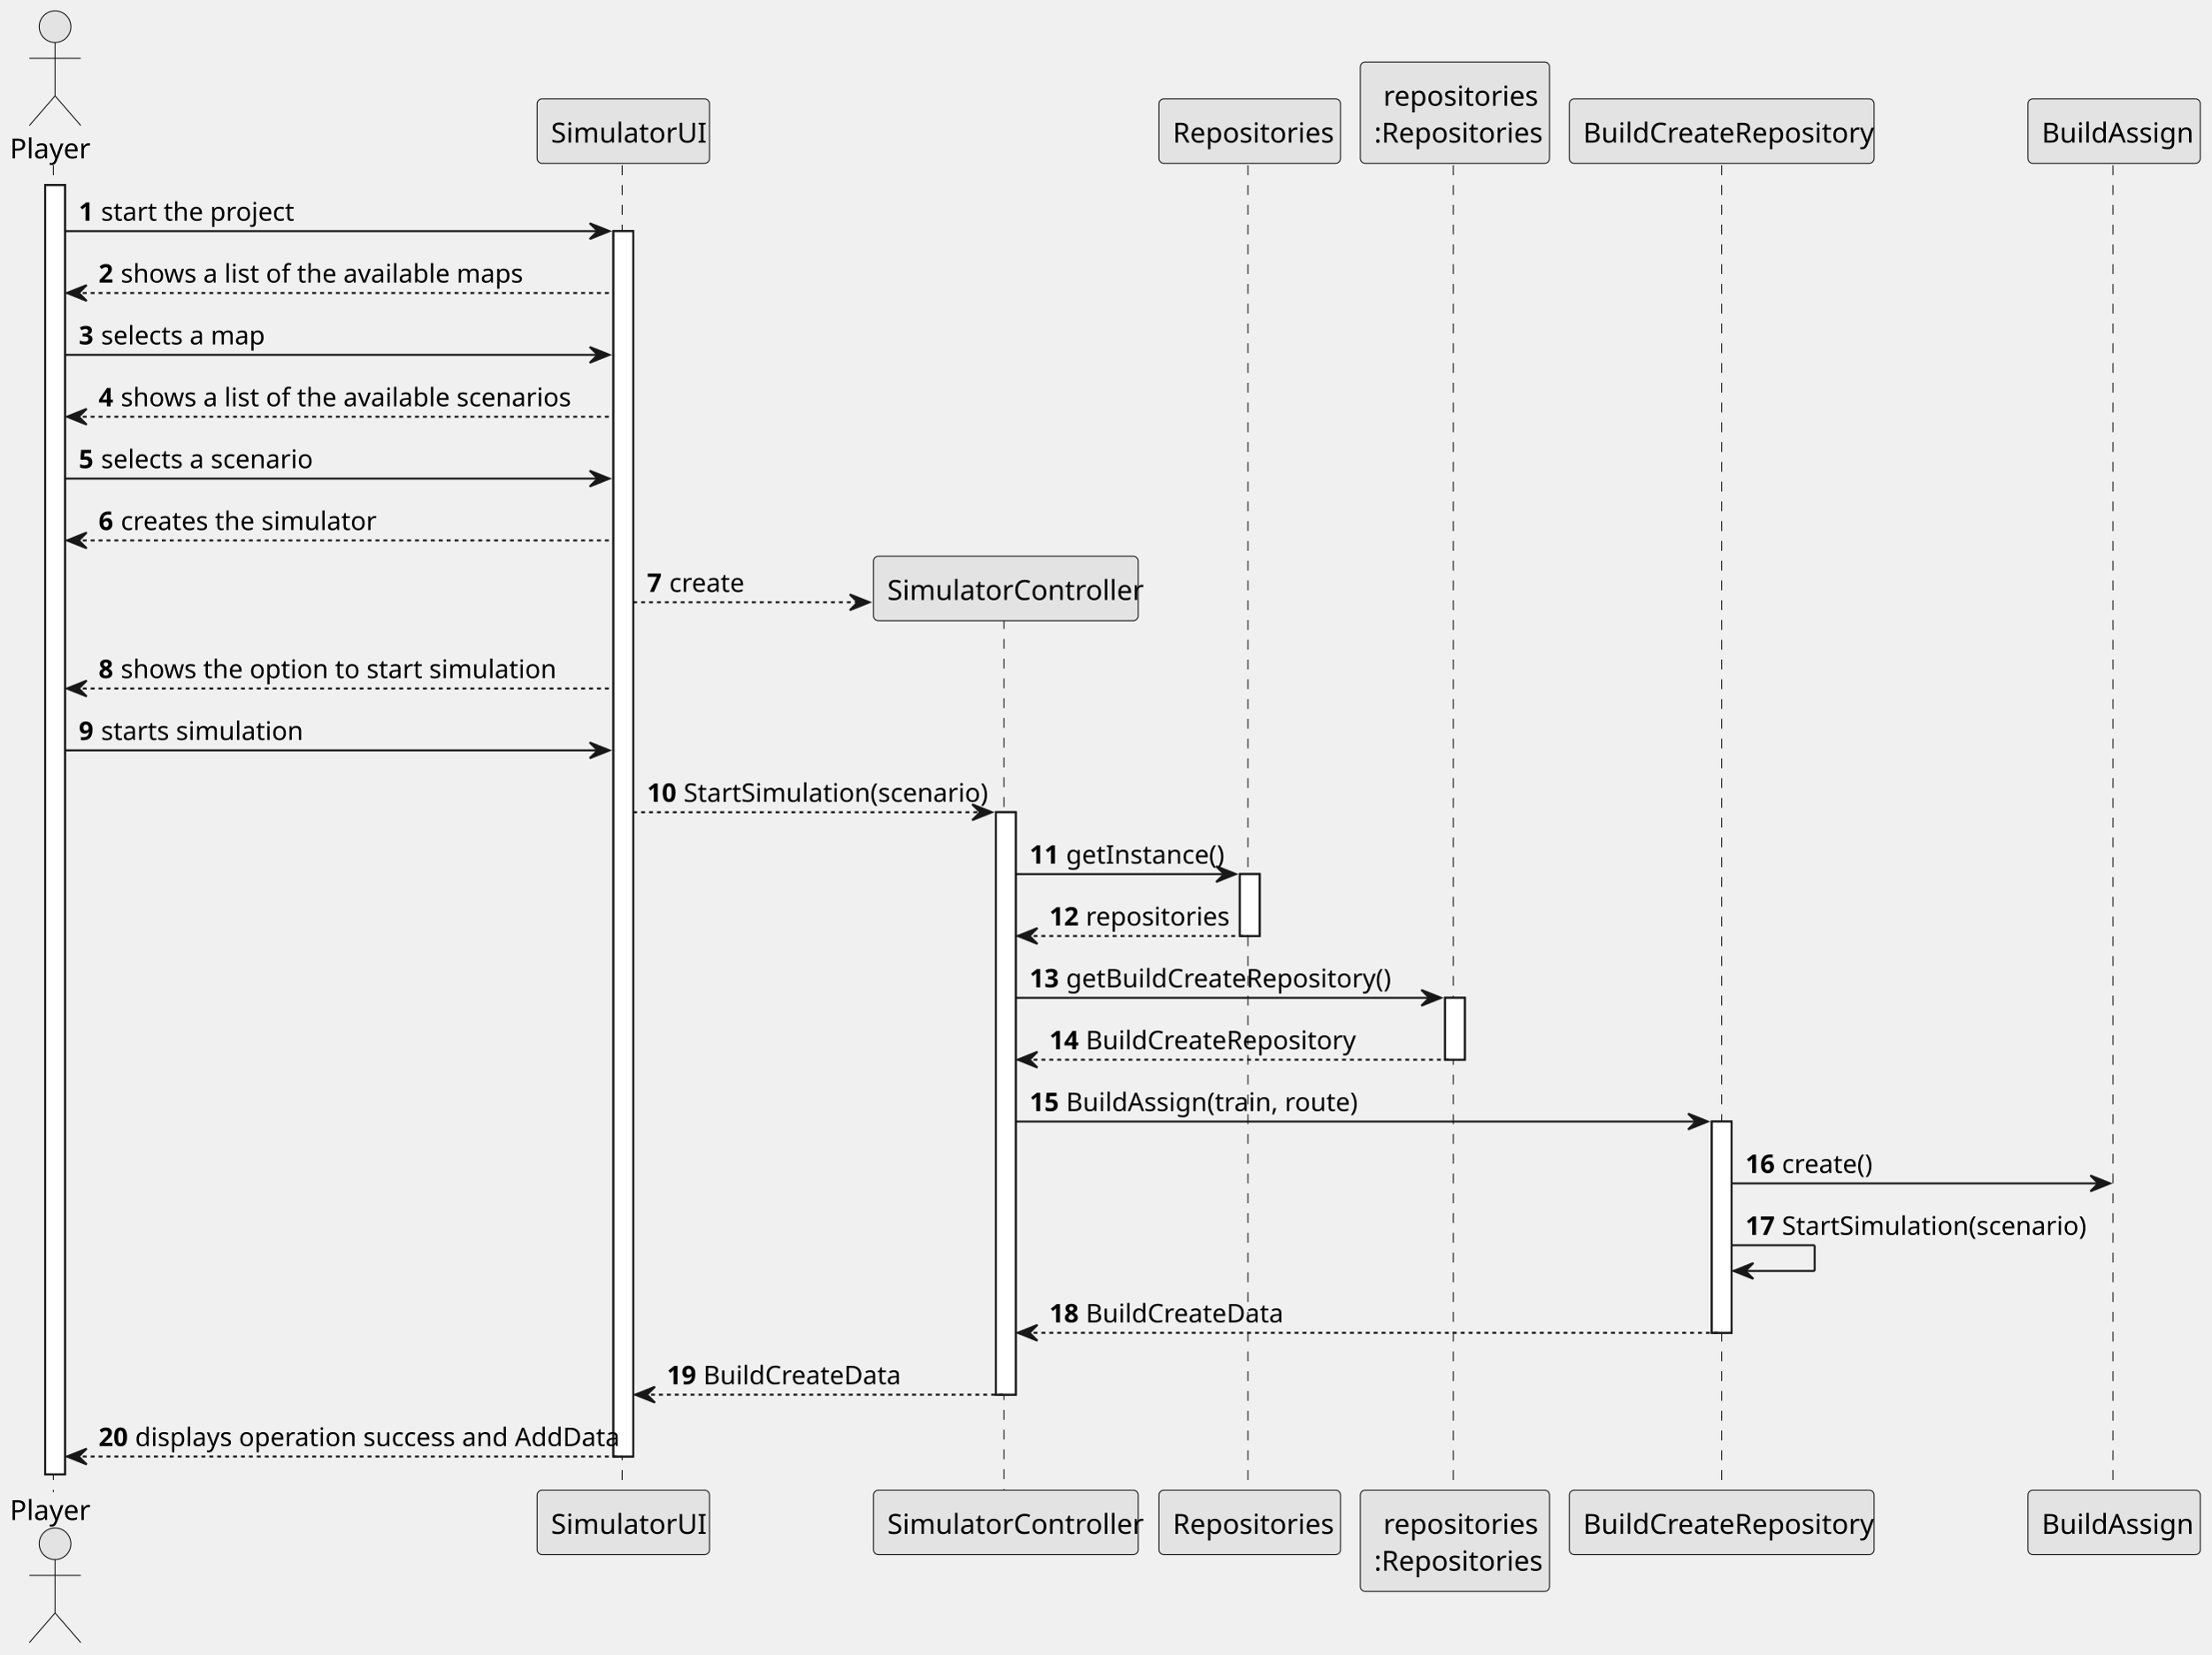
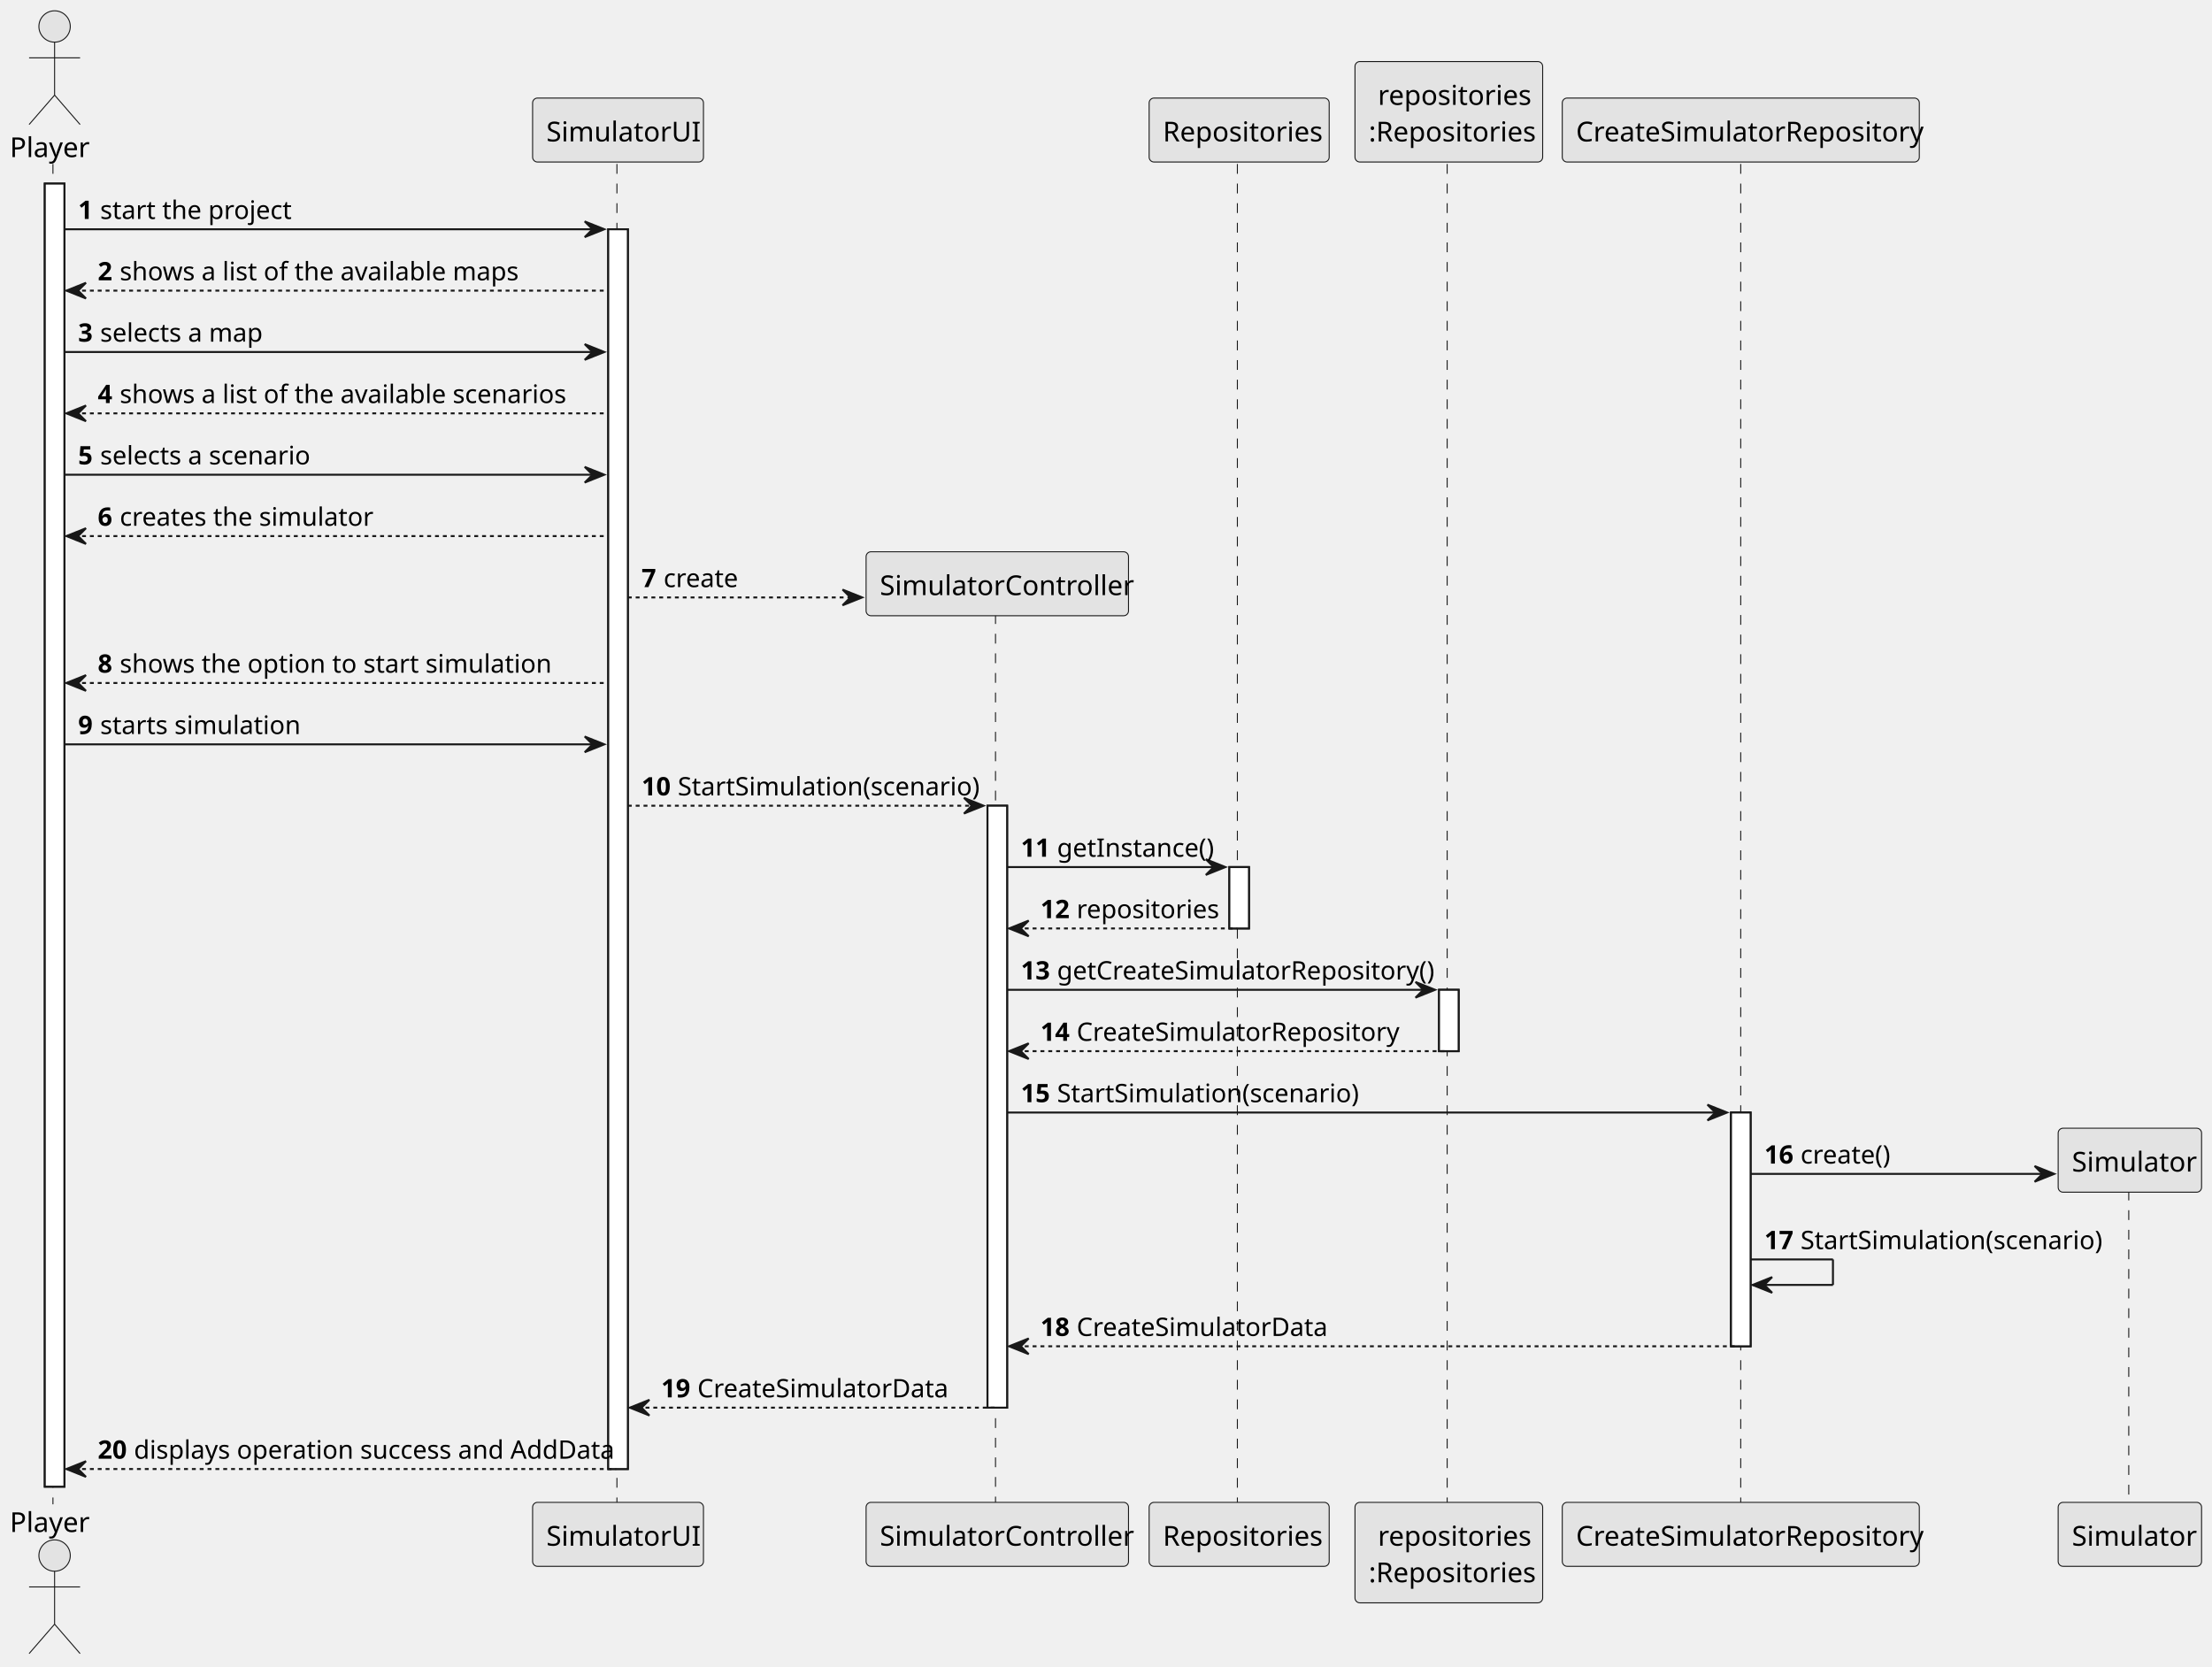
- <svg xmlns="http://www.w3.org/2000/svg" contentStyleType="text/css" height="837px" preserveAspectRatio="none" style="width:1118px;height:837px;background:#FFFFFF;" version="1.1" viewBox="0 0 1118 837" width="1118px" zoomAndPan="magnify">
+ <svg xmlns="http://www.w3.org/2000/svg" contentStyleType="text/css" height="850px" preserveAspectRatio="none" style="width:1128px;height:850px;background:#FFFFFF;" version="1.1" viewBox="0 0 1128 850" width="1128px" zoomAndPan="magnify">
  <defs />
  <g>
-     <rect fill="#FFFFFF" height="652.15" style="stroke:#181818;stroke-width:1.0;" width="10" x="22.841" y="93.621" />
-     <rect fill="#FFFFFF" height="619.859" style="stroke:#181818;stroke-width:1.0;" width="10" x="310.165" y="116.912" />
-     <rect fill="#FFFFFF" height="294.619" style="stroke:#181818;stroke-width:1.0;" width="10" x="503.57" y="410.861" />
+     <rect fill="#FFFFFF" height="664.481" style="stroke:#181818;stroke-width:1.0;" width="10" x="22.841" y="93.621" />
+     <rect fill="#FFFFFF" height="632.189" style="stroke:#181818;stroke-width:1.0;" width="10" x="310.165" y="116.912" />
+     <rect fill="#FFFFFF" height="306.949" style="stroke:#181818;stroke-width:1.0;" width="10" x="503.57" y="410.861" />
    <rect fill="#FFFFFF" height="31.291" style="stroke:#181818;stroke-width:1.0;" width="10" x="626.903" y="442.152" />
-     <rect fill="#FFFFFF" height="31.291" style="stroke:#181818;stroke-width:1.0;" width="10" x="730.662" y="504.734" />
-     <rect fill="#FFFFFF" height="106.873" style="stroke:#181818;stroke-width:1.0;" width="10" x="865.547" y="567.316" />
-     <line style="stroke:#181818;stroke-width:0.5;stroke-dasharray:5.0,5.0;" x1="27" x2="27" y1="83.621" y2="754.771" />
-     <line style="stroke:#181818;stroke-width:0.5;stroke-dasharray:5.0,5.0;" x1="314.599" x2="314.599" y1="83.621" y2="754.771" />
-     <line style="stroke:#181818;stroke-width:0.5;stroke-dasharray:5.0,5.0;" x1="507.66" x2="507.66" y1="313.178" y2="754.771" />
-     <line style="stroke:#181818;stroke-width:0.5;stroke-dasharray:5.0,5.0;" x1="630.997" x2="630.997" y1="83.621" y2="754.771" />
-     <line style="stroke:#181818;stroke-width:0.5;stroke-dasharray:5.0,5.0;" x1="734.81" x2="734.81" y1="83.621" y2="754.771" />
-     <line style="stroke:#181818;stroke-width:0.5;stroke-dasharray:5.0,5.0;" x1="870.513" x2="870.513" y1="83.621" y2="754.771" />
-     <line style="stroke:#181818;stroke-width:0.5;stroke-dasharray:5.0,5.0;" x1="1068.377" x2="1068.377" y1="83.621" y2="754.771" />
+     <rect fill="#FFFFFF" height="31.291" style="stroke:#181818;stroke-width:1.0;" width="10" x="733.823" y="504.734" />
+     <rect fill="#FFFFFF" height="119.203" style="stroke:#181818;stroke-width:1.0;" width="10" x="882.709" y="567.316" />
+     <line style="stroke:#181818;stroke-width:0.5;stroke-dasharray:5.0,5.0;" x1="27" x2="27" y1="83.621" y2="767.102" />
+     <line style="stroke:#181818;stroke-width:0.5;stroke-dasharray:5.0,5.0;" x1="314.599" x2="314.599" y1="83.621" y2="767.102" />
+     <line style="stroke:#181818;stroke-width:0.5;stroke-dasharray:5.0,5.0;" x1="507.66" x2="507.66" y1="313.178" y2="767.102" />
+     <line style="stroke:#181818;stroke-width:0.5;stroke-dasharray:5.0,5.0;" x1="630.997" x2="630.997" y1="83.621" y2="767.102" />
+     <line style="stroke:#181818;stroke-width:0.5;stroke-dasharray:5.0,5.0;" x1="737.972" x2="737.972" y1="83.621" y2="767.102" />
+     <line style="stroke:#181818;stroke-width:0.5;stroke-dasharray:5.0,5.0;" x1="887.675" x2="887.675" y1="83.621" y2="767.102" />
+     <line style="stroke:#181818;stroke-width:0.5;stroke-dasharray:5.0,5.0;" x1="1085.549" x2="1085.549" y1="607.127" y2="767.102" />
    <text fill="#000000" font-family="sans-serif" font-size="14" lengthAdjust="spacing" textLength="39.683" x="5" y="80.107">Player</text>
    <ellipse cx="27.841" cy="13.5" fill="#E3E3E3" rx="8" ry="8" style="stroke:#181818;stroke-width:0.5;" />
    <path d="M27.841,21.5 L27.841,48.5 M14.841,29.5 L40.841,29.5 M27.841,48.5 L14.841,63.5 M27.841,48.5 L40.841,63.5 " fill="none" style="stroke:#181818;stroke-width:0.5;" />
-     <text fill="#000000" font-family="sans-serif" font-size="14" lengthAdjust="spacing" textLength="39.683" x="5" y="768.879">Player</text>
-     <ellipse cx="27.841" cy="780.893" fill="#E3E3E3" rx="8" ry="8" style="stroke:#181818;stroke-width:0.5;" />
-     <path d="M27.841,788.893 L27.841,815.893 M14.841,796.893 L40.841,796.893 M27.841,815.893 L14.841,830.893 M27.841,815.893 L40.841,830.893 " fill="none" style="stroke:#181818;stroke-width:0.5;" />
+     <text fill="#000000" font-family="sans-serif" font-size="14" lengthAdjust="spacing" textLength="39.683" x="5" y="781.209">Player</text>
+     <ellipse cx="27.841" cy="793.223" fill="#E3E3E3" rx="8" ry="8" style="stroke:#181818;stroke-width:0.5;" />
+     <path d="M27.841,801.223 L27.841,828.223 M14.841,809.223 L40.841,809.223 M27.841,828.223 L14.841,843.223 M27.841,828.223 L40.841,843.223 " fill="none" style="stroke:#181818;stroke-width:0.5;" />
    <rect fill="#E3E3E3" height="32.621" rx="2.5" ry="2.5" style="stroke:#181818;stroke-width:0.5;" width="87.131" x="271.599" y="50" />
    <text fill="#000000" font-family="sans-serif" font-size="14" lengthAdjust="spacing" textLength="73.131" x="278.599" y="72.107">SimulatorUI</text>
-     <rect fill="#E3E3E3" height="32.621" rx="2.5" ry="2.5" style="stroke:#181818;stroke-width:0.5;" width="87.131" x="271.599" y="753.771" />
-     <text fill="#000000" font-family="sans-serif" font-size="14" lengthAdjust="spacing" textLength="73.131" x="278.599" y="775.879">SimulatorUI</text>
-     <rect fill="#E3E3E3" height="32.621" rx="2.5" ry="2.5" style="stroke:#181818;stroke-width:0.5;" width="133.82" x="441.66" y="753.771" />
-     <text fill="#000000" font-family="sans-serif" font-size="14" lengthAdjust="spacing" textLength="119.82" x="448.66" y="775.879">SimulatorController</text>
+     <rect fill="#E3E3E3" height="32.621" rx="2.5" ry="2.5" style="stroke:#181818;stroke-width:0.5;" width="87.131" x="271.599" y="766.102" />
+     <text fill="#000000" font-family="sans-serif" font-size="14" lengthAdjust="spacing" textLength="73.131" x="278.599" y="788.209">SimulatorUI</text>
+     <rect fill="#E3E3E3" height="32.621" rx="2.5" ry="2.5" style="stroke:#181818;stroke-width:0.5;" width="133.82" x="441.66" y="766.102" />
+     <text fill="#000000" font-family="sans-serif" font-size="14" lengthAdjust="spacing" textLength="119.82" x="448.66" y="788.209">SimulatorController</text>
    <rect fill="#E3E3E3" height="32.621" rx="2.5" ry="2.5" style="stroke:#181818;stroke-width:0.5;" width="91.814" x="585.997" y="50" />
    <text fill="#000000" font-family="sans-serif" font-size="14" lengthAdjust="spacing" textLength="77.814" x="592.997" y="72.107">Repositories</text>
-     <rect fill="#E3E3E3" height="32.621" rx="2.5" ry="2.5" style="stroke:#181818;stroke-width:0.5;" width="91.814" x="585.997" y="753.771" />
-     <text fill="#000000" font-family="sans-serif" font-size="14" lengthAdjust="spacing" textLength="77.814" x="592.997" y="775.879">Repositories</text>
-     <rect fill="#E3E3E3" height="51.242" rx="2.5" ry="2.5" style="stroke:#181818;stroke-width:0.5;" width="95.703" x="687.81" y="31.379" />
-     <text fill="#000000" font-family="sans-serif" font-size="14" lengthAdjust="spacing" textLength="72.365" x="699.479" y="53.486">repositories</text>
-     <text fill="#000000" font-family="sans-serif" font-size="14" lengthAdjust="spacing" textLength="81.703" x="694.81" y="72.107">:Repositories</text>
-     <rect fill="#E3E3E3" height="51.242" rx="2.5" ry="2.5" style="stroke:#181818;stroke-width:0.5;" width="95.703" x="687.81" y="753.771" />
-     <text fill="#000000" font-family="sans-serif" font-size="14" lengthAdjust="spacing" textLength="72.365" x="699.479" y="775.879">repositories</text>
-     <text fill="#000000" font-family="sans-serif" font-size="14" lengthAdjust="spacing" textLength="81.703" x="694.81" y="794.5">:Repositories</text>
-     <rect fill="#E3E3E3" height="32.621" rx="2.5" ry="2.5" style="stroke:#181818;stroke-width:0.5;" width="154.068" x="793.513" y="50" />
-     <text fill="#000000" font-family="sans-serif" font-size="14" lengthAdjust="spacing" textLength="140.068" x="800.513" y="72.107">BuildCreateRepository</text>
-     <rect fill="#E3E3E3" height="32.621" rx="2.5" ry="2.5" style="stroke:#181818;stroke-width:0.5;" width="154.068" x="793.513" y="753.771" />
-     <text fill="#000000" font-family="sans-serif" font-size="14" lengthAdjust="spacing" textLength="140.068" x="800.513" y="775.879">BuildCreateRepository</text>
-     <rect fill="#E3E3E3" height="32.621" rx="2.5" ry="2.5" style="stroke:#181818;stroke-width:0.5;" width="87.151" x="1025.377" y="50" />
-     <text fill="#000000" font-family="sans-serif" font-size="14" lengthAdjust="spacing" textLength="73.151" x="1032.377" y="72.107">BuildAssign</text>
-     <rect fill="#E3E3E3" height="32.621" rx="2.5" ry="2.5" style="stroke:#181818;stroke-width:0.5;" width="87.151" x="1025.377" y="753.771" />
-     <text fill="#000000" font-family="sans-serif" font-size="14" lengthAdjust="spacing" textLength="73.151" x="1032.377" y="775.879">BuildAssign</text>
-     <rect fill="#FFFFFF" height="652.15" style="stroke:#181818;stroke-width:1.0;" width="10" x="22.841" y="93.621" />
-     <rect fill="#FFFFFF" height="619.859" style="stroke:#181818;stroke-width:1.0;" width="10" x="310.165" y="116.912" />
-     <rect fill="#FFFFFF" height="294.619" style="stroke:#181818;stroke-width:1.0;" width="10" x="503.57" y="410.861" />
+     <rect fill="#E3E3E3" height="32.621" rx="2.5" ry="2.5" style="stroke:#181818;stroke-width:0.5;" width="91.814" x="585.997" y="766.102" />
+     <text fill="#000000" font-family="sans-serif" font-size="14" lengthAdjust="spacing" textLength="77.814" x="592.997" y="788.209">Repositories</text>
+     <rect fill="#E3E3E3" height="51.242" rx="2.5" ry="2.5" style="stroke:#181818;stroke-width:0.5;" width="95.703" x="690.972" y="31.379" />
+     <text fill="#000000" font-family="sans-serif" font-size="14" lengthAdjust="spacing" textLength="72.365" x="702.641" y="53.486">repositories</text>
+     <text fill="#000000" font-family="sans-serif" font-size="14" lengthAdjust="spacing" textLength="81.703" x="697.972" y="72.107">:Repositories</text>
+     <rect fill="#E3E3E3" height="51.242" rx="2.5" ry="2.5" style="stroke:#181818;stroke-width:0.5;" width="95.703" x="690.972" y="766.102" />
+     <text fill="#000000" font-family="sans-serif" font-size="14" lengthAdjust="spacing" textLength="72.365" x="702.641" y="788.209">repositories</text>
+     <text fill="#000000" font-family="sans-serif" font-size="14" lengthAdjust="spacing" textLength="81.703" x="697.972" y="806.83">:Repositories</text>
+     <rect fill="#E3E3E3" height="32.621" rx="2.5" ry="2.5" style="stroke:#181818;stroke-width:0.5;" width="182.068" x="796.675" y="50" />
+     <text fill="#000000" font-family="sans-serif" font-size="14" lengthAdjust="spacing" textLength="168.068" x="803.675" y="72.107">CreateSimulatorRepository</text>
+     <rect fill="#E3E3E3" height="32.621" rx="2.5" ry="2.5" style="stroke:#181818;stroke-width:0.5;" width="182.068" x="796.675" y="766.102" />
+     <text fill="#000000" font-family="sans-serif" font-size="14" lengthAdjust="spacing" textLength="168.068" x="803.675" y="788.209">CreateSimulatorRepository</text>
+     <rect fill="#E3E3E3" height="32.621" rx="2.5" ry="2.5" style="stroke:#181818;stroke-width:0.5;" width="73.131" x="1049.549" y="766.102" />
+     <text fill="#000000" font-family="sans-serif" font-size="14" lengthAdjust="spacing" textLength="59.131" x="1056.549" y="788.209">Simulator</text>
+     <rect fill="#FFFFFF" height="664.481" style="stroke:#181818;stroke-width:1.0;" width="10" x="22.841" y="93.621" />
+     <rect fill="#FFFFFF" height="632.189" style="stroke:#181818;stroke-width:1.0;" width="10" x="310.165" y="116.912" />
+     <rect fill="#FFFFFF" height="306.949" style="stroke:#181818;stroke-width:1.0;" width="10" x="503.57" y="410.861" />
    <rect fill="#FFFFFF" height="31.291" style="stroke:#181818;stroke-width:1.0;" width="10" x="626.903" y="442.152" />
-     <rect fill="#FFFFFF" height="31.291" style="stroke:#181818;stroke-width:1.0;" width="10" x="730.662" y="504.734" />
-     <rect fill="#FFFFFF" height="106.873" style="stroke:#181818;stroke-width:1.0;" width="10" x="865.547" y="567.316" />
+     <rect fill="#FFFFFF" height="31.291" style="stroke:#181818;stroke-width:1.0;" width="10" x="733.823" y="504.734" />
+     <rect fill="#FFFFFF" height="119.203" style="stroke:#181818;stroke-width:1.0;" width="10" x="882.709" y="567.316" />
    <polygon fill="#181818" points="298.165,112.912,308.165,116.912,298.165,120.912,302.165,116.912" style="stroke:#181818;stroke-width:1.0;" />
    <line style="stroke:#181818;stroke-width:1.0;" x1="32.841" x2="304.165" y1="116.912" y2="116.912" />
    <text fill="#000000" font-family="sans-serif" font-size="13" font-weight="bold" lengthAdjust="spacing" textLength="7.23" x="39.841" y="111.649">1</text>
    <text fill="#000000" font-family="sans-serif" font-size="13" lengthAdjust="spacing" textLength="89.597" x="51.071" y="111.649">start the project</text>
    <polygon fill="#181818" points="43.841,144.203,33.841,148.203,43.841,152.203,39.841,148.203" style="stroke:#181818;stroke-width:1.0;" />
    <line style="stroke:#181818;stroke-width:1.0;stroke-dasharray:2.0,2.0;" x1="37.841" x2="309.165" y1="148.203" y2="148.203" />
    <text fill="#000000" font-family="sans-serif" font-size="13" font-weight="bold" lengthAdjust="spacing" textLength="7.23" x="49.841" y="142.94">2</text>
    <text fill="#000000" font-family="sans-serif" font-size="13" lengthAdjust="spacing" textLength="193.654" x="61.071" y="142.94">shows a list of the available maps</text>
    <polygon fill="#181818" points="298.165,175.494,308.165,179.494,298.165,183.494,302.165,179.494" style="stroke:#181818;stroke-width:1.0;" />
    <line style="stroke:#181818;stroke-width:1.0;" x1="32.841" x2="304.165" y1="179.494" y2="179.494" />
    <text fill="#000000" font-family="sans-serif" font-size="13" font-weight="bold" lengthAdjust="spacing" textLength="7.23" x="39.841" y="174.231">3</text>
    <text fill="#000000" font-family="sans-serif" font-size="13" lengthAdjust="spacing" textLength="80.203" x="51.071" y="174.231">selects a map</text>
    <polygon fill="#181818" points="43.841,206.785,33.841,210.785,43.841,214.785,39.841,210.785" style="stroke:#181818;stroke-width:1.0;" />
    <line style="stroke:#181818;stroke-width:1.0;stroke-dasharray:2.0,2.0;" x1="37.841" x2="309.165" y1="210.785" y2="210.785" />
    <text fill="#000000" font-family="sans-serif" font-size="13" font-weight="bold" lengthAdjust="spacing" textLength="7.23" x="49.841" y="205.523">4</text>
    <text fill="#000000" font-family="sans-serif" font-size="13" lengthAdjust="spacing" textLength="217.502" x="61.071" y="205.523">shows a list of the available scenarios</text>
    <polygon fill="#181818" points="298.165,238.076,308.165,242.076,298.165,246.076,302.165,242.076" style="stroke:#181818;stroke-width:1.0;" />
    <line style="stroke:#181818;stroke-width:1.0;" x1="32.841" x2="304.165" y1="242.076" y2="242.076" />
    <text fill="#000000" font-family="sans-serif" font-size="13" font-weight="bold" lengthAdjust="spacing" textLength="7.23" x="39.841" y="236.814">5</text>
    <text fill="#000000" font-family="sans-serif" font-size="13" lengthAdjust="spacing" textLength="104.051" x="51.071" y="236.814">selects a scenario</text>
    <polygon fill="#181818" points="43.841,269.367,33.841,273.367,43.841,277.367,39.841,273.367" style="stroke:#181818;stroke-width:1.0;" />
    <line style="stroke:#181818;stroke-width:1.0;stroke-dasharray:2.0,2.0;" x1="37.841" x2="309.165" y1="273.367" y2="273.367" />
    <text fill="#000000" font-family="sans-serif" font-size="13" font-weight="bold" lengthAdjust="spacing" textLength="7.23" x="49.841" y="268.104">6</text>
    <text fill="#000000" font-family="sans-serif" font-size="13" lengthAdjust="spacing" textLength="120.663" x="61.071" y="268.104">creates the simulator</text>
    <polygon fill="#181818" points="429.66,300.658,439.66,304.658,429.66,308.658,433.66,304.658" style="stroke:#181818;stroke-width:1.0;" />
    <line style="stroke:#181818;stroke-width:1.0;stroke-dasharray:2.0,2.0;" x1="320.165" x2="435.66" y1="304.658" y2="304.658" />
    <text fill="#000000" font-family="sans-serif" font-size="13" font-weight="bold" lengthAdjust="spacing" textLength="7.23" x="327.165" y="299.396">7</text>
    <text fill="#000000" font-family="sans-serif" font-size="13" lengthAdjust="spacing" textLength="36.131" x="338.394" y="299.396">create</text>
    <rect fill="#E3E3E3" height="32.621" rx="2.5" ry="2.5" style="stroke:#181818;stroke-width:0.5;" width="133.82" x="441.66" y="281.367" />
    <text fill="#000000" font-family="sans-serif" font-size="14" lengthAdjust="spacing" textLength="119.82" x="448.66" y="303.475">SimulatorController</text>
    <polygon fill="#181818" points="43.841,344.279,33.841,348.279,43.841,352.279,39.841,348.279" style="stroke:#181818;stroke-width:1.0;" />
    <line style="stroke:#181818;stroke-width:1.0;stroke-dasharray:2.0,2.0;" x1="37.841" x2="309.165" y1="348.279" y2="348.279" />
    <text fill="#000000" font-family="sans-serif" font-size="13" font-weight="bold" lengthAdjust="spacing" textLength="7.23" x="49.841" y="343.017">8</text>
    <text fill="#000000" font-family="sans-serif" font-size="13" lengthAdjust="spacing" textLength="203.049" x="61.071" y="343.017">shows the option to start simulation</text>
    <polygon fill="#181818" points="298.165,375.57,308.165,379.57,298.165,383.57,302.165,379.57" style="stroke:#181818;stroke-width:1.0;" />
    <line style="stroke:#181818;stroke-width:1.0;" x1="32.841" x2="304.165" y1="379.57" y2="379.57" />
    <text fill="#000000" font-family="sans-serif" font-size="13" font-weight="bold" lengthAdjust="spacing" textLength="7.23" x="39.841" y="374.308">9</text>
    <text fill="#000000" font-family="sans-serif" font-size="13" lengthAdjust="spacing" textLength="93.92" x="51.071" y="374.308">starts simulation</text>
    <polygon fill="#181818" points="491.57,406.861,501.57,410.861,491.57,414.861,495.57,410.861" style="stroke:#181818;stroke-width:1.0;" />
    <line style="stroke:#181818;stroke-width:1.0;stroke-dasharray:2.0,2.0;" x1="320.165" x2="497.57" y1="410.861" y2="410.861" />
    <text fill="#000000" font-family="sans-serif" font-size="13" font-weight="bold" lengthAdjust="spacing" textLength="14.46" x="327.165" y="405.599">10</text>
    <text fill="#000000" font-family="sans-serif" font-size="13" lengthAdjust="spacing" textLength="145.945" x="345.625" y="405.599">StartSimulation(scenario)</text>
    <polygon fill="#181818" points="614.903,438.152,624.903,442.152,614.903,446.152,618.903,442.152" style="stroke:#181818;stroke-width:1.0;" />
    <line style="stroke:#181818;stroke-width:1.0;" x1="513.57" x2="620.903" y1="442.152" y2="442.152" />
    <text fill="#000000" font-family="sans-serif" font-size="13" font-weight="bold" lengthAdjust="spacing" textLength="14.46" x="520.57" y="436.89">11</text>
    <text fill="#000000" font-family="sans-serif" font-size="13" lengthAdjust="spacing" textLength="75.874" x="539.03" y="436.89">getInstance()</text>
    <polygon fill="#181818" points="524.57,469.443,514.57,473.443,524.57,477.443,520.57,473.443" style="stroke:#181818;stroke-width:1.0;" />
    <line style="stroke:#181818;stroke-width:1.0;stroke-dasharray:2.0,2.0;" x1="518.57" x2="630.903" y1="473.443" y2="473.443" />
    <text fill="#000000" font-family="sans-serif" font-size="13" font-weight="bold" lengthAdjust="spacing" textLength="14.46" x="530.57" y="468.181">12</text>
    <text fill="#000000" font-family="sans-serif" font-size="13" lengthAdjust="spacing" textLength="67.196" x="549.03" y="468.181">repositories</text>
-     <polygon fill="#181818" points="718.662,500.734,728.662,504.734,718.662,508.734,722.662,504.734" style="stroke:#181818;stroke-width:1.0;" />
-     <line style="stroke:#181818;stroke-width:1.0;" x1="513.57" x2="724.662" y1="504.734" y2="504.734" />
+     <polygon fill="#181818" points="721.823,500.734,731.823,504.734,721.823,508.734,725.823,504.734" style="stroke:#181818;stroke-width:1.0;" />
+     <line style="stroke:#181818;stroke-width:1.0;" x1="513.57" x2="727.823" y1="504.734" y2="504.734" />
    <text fill="#000000" font-family="sans-serif" font-size="13" font-weight="bold" lengthAdjust="spacing" textLength="14.46" x="520.57" y="499.472">13</text>
-     <text fill="#000000" font-family="sans-serif" font-size="13" lengthAdjust="spacing" textLength="156.793" x="539.03" y="499.472">getBuildCreateRepository()</text>
+     <text fill="#000000" font-family="sans-serif" font-size="13" lengthAdjust="spacing" textLength="182.793" x="539.03" y="499.472">getCreateSimulatorRepository()</text>
    <polygon fill="#181818" points="524.57,532.025,514.57,536.025,524.57,540.025,520.57,536.025" style="stroke:#181818;stroke-width:1.0;" />
-     <line style="stroke:#181818;stroke-width:1.0;stroke-dasharray:2.0,2.0;" x1="518.57" x2="734.662" y1="536.025" y2="536.025" />
+     <line style="stroke:#181818;stroke-width:1.0;stroke-dasharray:2.0,2.0;" x1="518.57" x2="737.823" y1="536.025" y2="536.025" />
    <text fill="#000000" font-family="sans-serif" font-size="13" font-weight="bold" lengthAdjust="spacing" textLength="14.46" x="530.57" y="530.763">14</text>
-     <text fill="#000000" font-family="sans-serif" font-size="13" lengthAdjust="spacing" textLength="130.064" x="549.03" y="530.763">BuildCreateRepository</text>
-     <polygon fill="#181818" points="853.547,563.316,863.547,567.316,853.547,571.316,857.547,567.316" style="stroke:#181818;stroke-width:1.0;" />
-     <line style="stroke:#181818;stroke-width:1.0;" x1="513.57" x2="859.547" y1="567.316" y2="567.316" />
+     <text fill="#000000" font-family="sans-serif" font-size="13" lengthAdjust="spacing" textLength="156.064" x="549.03" y="530.763">CreateSimulatorRepository</text>
+     <polygon fill="#181818" points="870.709,563.316,880.709,567.316,870.709,571.316,874.709,567.316" style="stroke:#181818;stroke-width:1.0;" />
+     <line style="stroke:#181818;stroke-width:1.0;" x1="513.57" x2="876.709" y1="567.316" y2="567.316" />
    <text fill="#000000" font-family="sans-serif" font-size="13" font-weight="bold" lengthAdjust="spacing" textLength="14.46" x="520.57" y="562.054">15</text>
-     <text fill="#000000" font-family="sans-serif" font-size="13" lengthAdjust="spacing" textLength="138.728" x="539.03" y="562.054">BuildAssign(train, route)</text>
-     <polygon fill="#181818" points="1056.953,594.607,1066.953,598.607,1056.953,602.607,1060.953,598.607" style="stroke:#181818;stroke-width:1.0;" />
-     <line style="stroke:#181818;stroke-width:1.0;" x1="875.547" x2="1062.953" y1="598.607" y2="598.607" />
-     <text fill="#000000" font-family="sans-serif" font-size="13" font-weight="bold" lengthAdjust="spacing" textLength="14.46" x="882.547" y="593.345">16</text>
-     <text fill="#000000" font-family="sans-serif" font-size="13" lengthAdjust="spacing" textLength="44.789" x="901.007" y="593.345">create()</text>
-     <line style="stroke:#181818;stroke-width:1.0;" x1="875.547" x2="917.547" y1="629.898" y2="629.898" />
-     <line style="stroke:#181818;stroke-width:1.0;" x1="917.547" x2="917.547" y1="629.898" y2="642.898" />
-     <line style="stroke:#181818;stroke-width:1.0;" x1="876.547" x2="917.547" y1="642.898" y2="642.898" />
-     <polygon fill="#181818" points="886.547,638.898,876.547,642.898,886.547,646.898,882.547,642.898" style="stroke:#181818;stroke-width:1.0;" />
-     <text fill="#000000" font-family="sans-serif" font-size="13" font-weight="bold" lengthAdjust="spacing" textLength="14.46" x="882.547" y="624.636">17</text>
-     <text fill="#000000" font-family="sans-serif" font-size="13" lengthAdjust="spacing" textLength="145.945" x="901.007" y="624.636">StartSimulation(scenario)</text>
-     <polygon fill="#181818" points="524.57,670.189,514.57,674.189,524.57,678.189,520.57,674.189" style="stroke:#181818;stroke-width:1.0;" />
-     <line style="stroke:#181818;stroke-width:1.0;stroke-dasharray:2.0,2.0;" x1="518.57" x2="869.547" y1="674.189" y2="674.189" />
-     <text fill="#000000" font-family="sans-serif" font-size="13" font-weight="bold" lengthAdjust="spacing" textLength="14.46" x="530.57" y="668.927">18</text>
-     <text fill="#000000" font-family="sans-serif" font-size="13" lengthAdjust="spacing" textLength="95.386" x="549.03" y="668.927">BuildCreateData</text>
-     <polygon fill="#181818" points="331.165,701.481,321.165,705.481,331.165,709.481,327.165,705.481" style="stroke:#181818;stroke-width:1.0;" />
-     <line style="stroke:#181818;stroke-width:1.0;stroke-dasharray:2.0,2.0;" x1="325.165" x2="507.57" y1="705.481" y2="705.481" />
-     <text fill="#000000" font-family="sans-serif" font-size="13" font-weight="bold" lengthAdjust="spacing" textLength="14.46" x="337.165" y="700.218">19</text>
-     <text fill="#000000" font-family="sans-serif" font-size="13" lengthAdjust="spacing" textLength="95.386" x="355.625" y="700.218">BuildCreateData</text>
-     <polygon fill="#181818" points="43.841,732.771,33.841,736.771,43.841,740.771,39.841,736.771" style="stroke:#181818;stroke-width:1.0;" />
-     <line style="stroke:#181818;stroke-width:1.0;stroke-dasharray:2.0,2.0;" x1="37.841" x2="314.165" y1="736.771" y2="736.771" />
-     <text fill="#000000" font-family="sans-serif" font-size="13" font-weight="bold" lengthAdjust="spacing" textLength="14.46" x="49.841" y="731.509">20</text>
-     <text fill="#000000" font-family="sans-serif" font-size="13" lengthAdjust="spacing" textLength="234.863" x="68.301" y="731.509">displays operation success and AddData</text>
+     <text fill="#000000" font-family="sans-serif" font-size="13" lengthAdjust="spacing" textLength="145.945" x="539.03" y="562.054">StartSimulation(scenario)</text>
+     <polygon fill="#181818" points="1037.549,594.607,1047.549,598.607,1037.549,602.607,1041.549,598.607" style="stroke:#181818;stroke-width:1.0;" />
+     <line style="stroke:#181818;stroke-width:1.0;" x1="892.709" x2="1043.549" y1="598.607" y2="598.607" />
+     <text fill="#000000" font-family="sans-serif" font-size="13" font-weight="bold" lengthAdjust="spacing" textLength="14.46" x="899.709" y="593.345">16</text>
+     <text fill="#000000" font-family="sans-serif" font-size="13" lengthAdjust="spacing" textLength="44.789" x="918.169" y="593.345">create()</text>
+     <rect fill="#E3E3E3" height="32.621" rx="2.5" ry="2.5" style="stroke:#181818;stroke-width:0.5;" width="73.131" x="1049.549" y="575.316" />
+     <text fill="#000000" font-family="sans-serif" font-size="14" lengthAdjust="spacing" textLength="59.131" x="1056.549" y="597.424">Simulator</text>
+     <line style="stroke:#181818;stroke-width:1.0;" x1="892.709" x2="934.709" y1="642.229" y2="642.229" />
+     <line style="stroke:#181818;stroke-width:1.0;" x1="934.709" x2="934.709" y1="642.229" y2="655.229" />
+     <line style="stroke:#181818;stroke-width:1.0;" x1="893.709" x2="934.709" y1="655.229" y2="655.229" />
+     <polygon fill="#181818" points="903.709,651.229,893.709,655.229,903.709,659.229,899.709,655.229" style="stroke:#181818;stroke-width:1.0;" />
+     <text fill="#000000" font-family="sans-serif" font-size="13" font-weight="bold" lengthAdjust="spacing" textLength="14.46" x="899.709" y="636.966">17</text>
+     <text fill="#000000" font-family="sans-serif" font-size="13" lengthAdjust="spacing" textLength="145.945" x="918.169" y="636.966">StartSimulation(scenario)</text>
+     <polygon fill="#181818" points="524.57,682.519,514.57,686.519,524.57,690.519,520.57,686.519" style="stroke:#181818;stroke-width:1.0;" />
+     <line style="stroke:#181818;stroke-width:1.0;stroke-dasharray:2.0,2.0;" x1="518.57" x2="886.709" y1="686.519" y2="686.519" />
+     <text fill="#000000" font-family="sans-serif" font-size="13" font-weight="bold" lengthAdjust="spacing" textLength="14.46" x="530.57" y="681.257">18</text>
+     <text fill="#000000" font-family="sans-serif" font-size="13" lengthAdjust="spacing" textLength="121.386" x="549.03" y="681.257">CreateSimulatorData</text>
+     <polygon fill="#181818" points="331.165,713.811,321.165,717.811,331.165,721.811,327.165,717.811" style="stroke:#181818;stroke-width:1.0;" />
+     <line style="stroke:#181818;stroke-width:1.0;stroke-dasharray:2.0,2.0;" x1="325.165" x2="507.57" y1="717.811" y2="717.811" />
+     <text fill="#000000" font-family="sans-serif" font-size="13" font-weight="bold" lengthAdjust="spacing" textLength="14.46" x="337.165" y="712.548">19</text>
+     <text fill="#000000" font-family="sans-serif" font-size="13" lengthAdjust="spacing" textLength="121.386" x="355.625" y="712.548">CreateSimulatorData</text>
+     <polygon fill="#181818" points="43.841,745.102,33.841,749.102,43.841,753.102,39.841,749.102" style="stroke:#181818;stroke-width:1.0;" />
+     <line style="stroke:#181818;stroke-width:1.0;stroke-dasharray:2.0,2.0;" x1="37.841" x2="314.165" y1="749.102" y2="749.102" />
+     <text fill="#000000" font-family="sans-serif" font-size="13" font-weight="bold" lengthAdjust="spacing" textLength="14.46" x="49.841" y="743.839">20</text>
+     <text fill="#000000" font-family="sans-serif" font-size="13" lengthAdjust="spacing" textLength="234.863" x="68.301" y="743.839">displays operation success and AddData</text>
  </g>
</svg>
